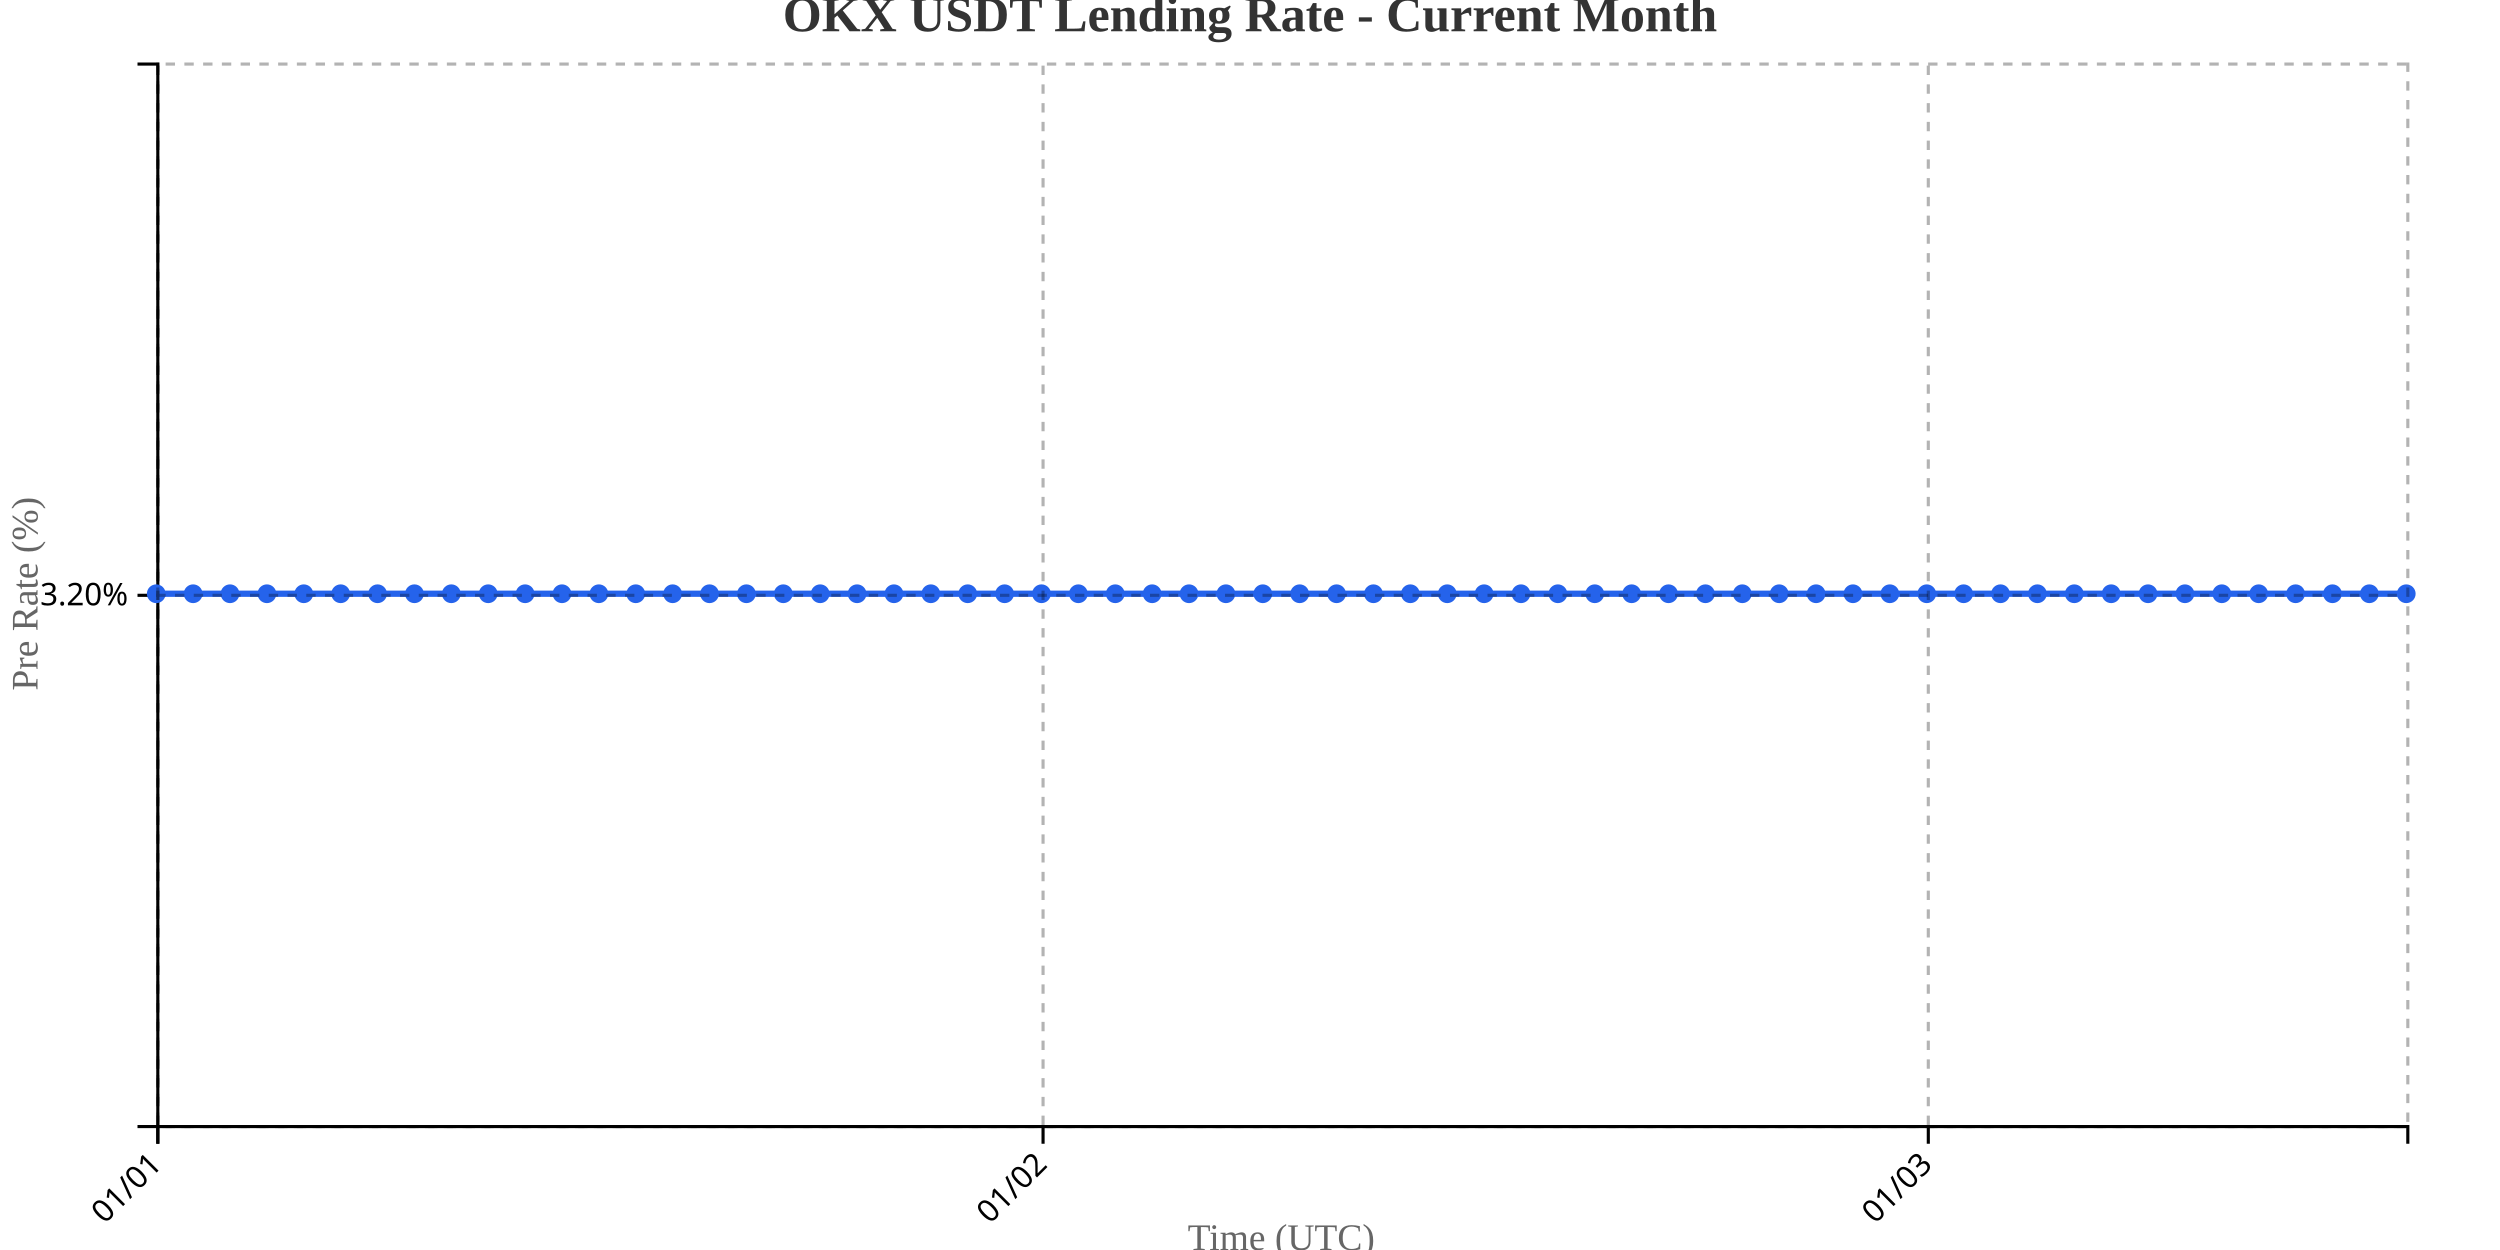
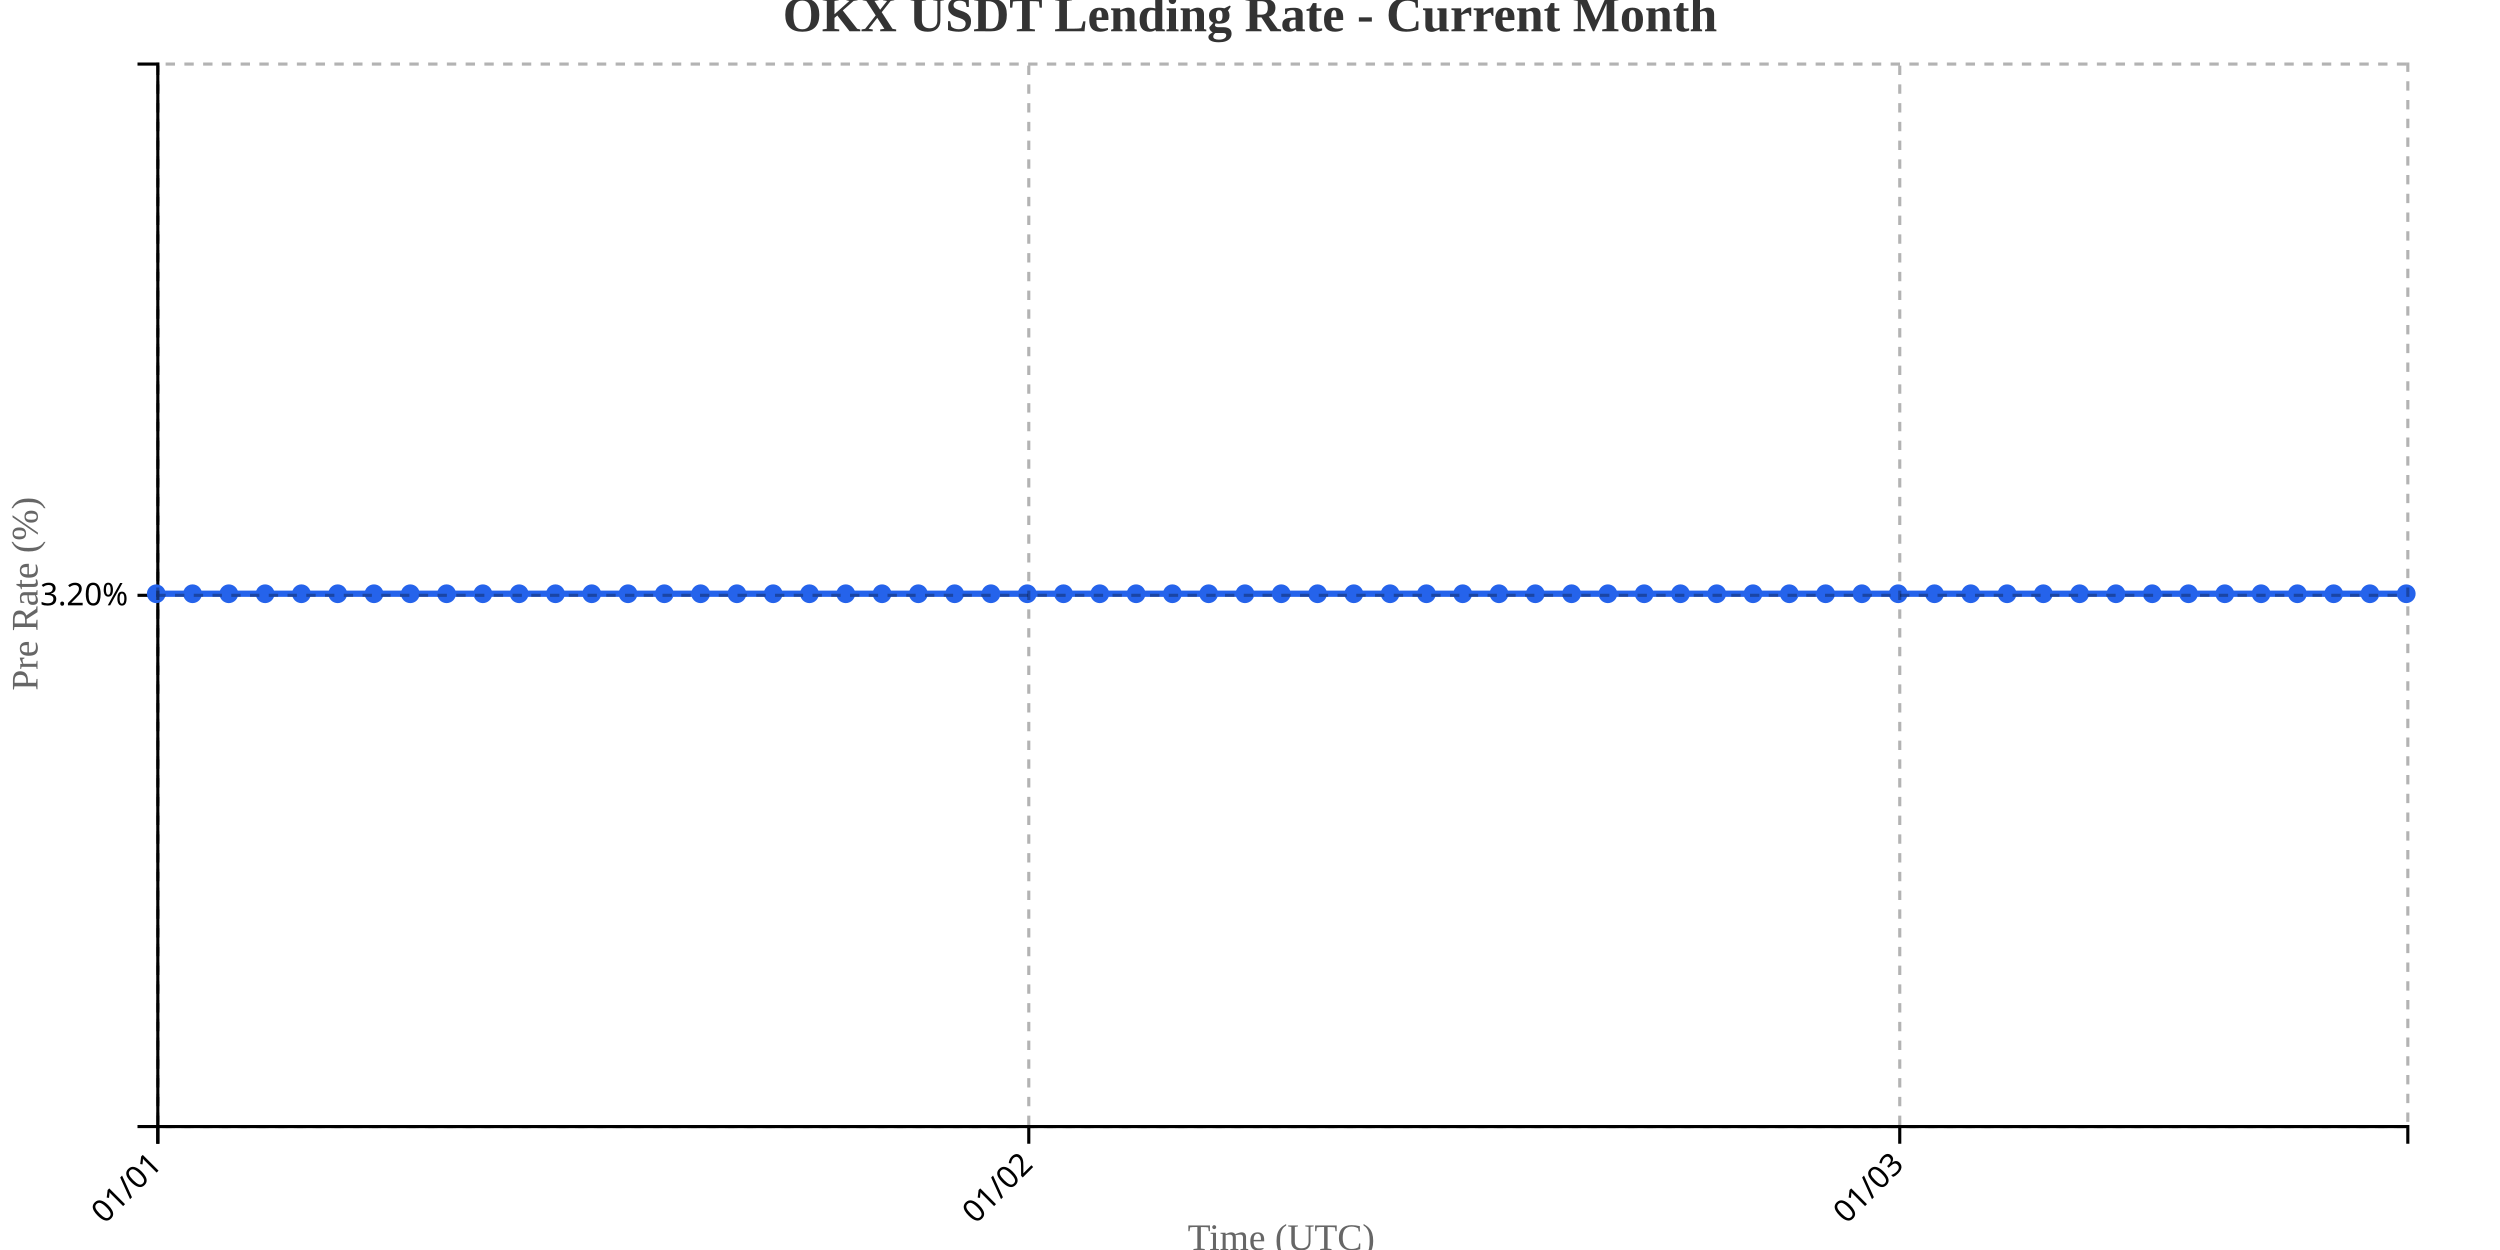
<svg xmlns="http://www.w3.org/2000/svg" width="800" height="400">
  <g transform="translate(50,20)">
    <g transform="translate(0,340)" fill="none" font-size="10" font-family="sans-serif" text-anchor="middle">
      <path class="domain" stroke="currentColor" d="M0.5,6V0.5H720.5V6" />
      <g class="tick" opacity="1" transform="translate(0.5,0)">
        <line stroke="currentColor" y2="6" />
        <text fill="currentColor" y="9" dy=".15em" style="text-anchor: end;" dx="-.8em" transform="rotate(-45)">01/01</text>
      </g>
-       <g class="tick" opacity="1" transform="translate(283.7787,0)">
+       <g class="tick" opacity="1" transform="translate(279.2097,0)">
        <line stroke="currentColor" y2="6" />
        <text fill="currentColor" y="9" dy=".15em" style="text-anchor: end;" dx="-.8em" transform="rotate(-45)">01/02</text>
      </g>
-       <g class="tick" opacity="1" transform="translate(567.0574,0)">
+       <g class="tick" opacity="1" transform="translate(557.9194,0)">
        <line stroke="currentColor" y2="6" />
        <text fill="currentColor" y="9" dy=".15em" style="text-anchor: end;" dx="-.8em" transform="rotate(-45)">01/03</text>
      </g>
    </g>
    <g fill="none" font-size="10" font-family="sans-serif" text-anchor="end">
      <path class="domain" stroke="currentColor" d="M-6,340.5H0.5V0.5H-6" />
      <g class="tick" opacity="1" transform="translate(0,170.5)">
        <line stroke="currentColor" x2="-6" />
        <text fill="currentColor" x="-9" dy="0.32em">3.20%</text>
      </g>
    </g>
    <text transform="rotate(-90)" y="-50" x="-170" dy="1em" style="text-anchor: middle; font-size: 12px; fill: #666;">Pre Rate (%)</text>
    <text transform="translate(360, 380)" style="text-anchor: middle; font-size: 12px; fill: #666;">Time (UTC)</text>
-     <path fill="none" stroke="#2563eb" stroke-width="2" d="M0,170C3.934,170,7.869,170,11.803,170C15.738,170,19.672,170,23.607,170C27.541,170,31.475,170,35.41,170C39.344,170,43.279,170,47.213,170C51.148,170,55.082,170,59.016,170C62.951,170,66.885,170,70.82,170C74.754,170,78.689,170,82.623,170C86.557,170,90.492,170,94.426,170C98.361,170,102.295,170,106.23,170C110.164,170,114.098,170,118.033,170C121.967,170,125.902,170,129.836,170C133.77,170,137.705,170,141.639,170C145.574,170,149.508,170,153.443,170C157.377,170,161.311,170,165.246,170C169.18,170,173.115,170,177.049,170C180.984,170,184.918,170,188.852,170C192.787,170,196.721,170,200.656,170C204.59,170,208.525,170,212.459,170C216.393,170,220.328,170,224.262,170C228.197,170,232.131,170,236.066,170C240,170,243.934,170,247.869,170C251.803,170,255.738,170,259.672,170C263.607,170,267.541,170,271.475,170C275.41,170,279.344,170,283.279,170C287.213,170,291.148,170,295.082,170C299.016,170,302.951,170,306.885,170C310.82,170,314.754,170,318.689,170C322.623,170,326.557,170,330.492,170C334.426,170,338.361,170,342.295,170C346.23,170,350.164,170,354.098,170C358.033,170,361.967,170,365.902,170C369.836,170,373.77,170,377.705,170C381.639,170,385.574,170,389.508,170C393.443,170,397.377,170,401.311,170C405.246,170,409.18,170,413.115,170C417.049,170,420.984,170,424.918,170C428.852,170,432.787,170,436.721,170C440.656,170,444.59,170,448.525,170C452.459,170,456.393,170,460.328,170C464.262,170,468.197,170,472.131,170C476.066,170,480,170,483.934,170C487.869,170,491.803,170,495.738,170C499.672,170,503.607,170,507.541,170C511.475,170,515.41,170,519.344,170C523.279,170,527.213,170,531.148,170C535.082,170,539.016,170,542.951,170C546.885,170,550.82,170,554.754,170C558.689,170,562.623,170,566.557,170C570.492,170,574.426,170,578.361,170C582.295,170,586.23,170,590.164,170C594.098,170,598.033,170,601.967,170C605.902,170,609.836,170,613.77,170C617.705,170,621.639,170,625.574,170C629.508,170,633.443,170,637.377,170C641.311,170,645.246,170,649.18,170C653.115,170,657.049,170,660.984,170C664.918,170,668.852,170,672.787,170C676.721,170,680.656,170,684.59,170C688.525,170,692.459,170,696.393,170C700.328,170,704.262,170,708.197,170C712.131,170,716.066,170,720,170" />
+     <path fill="none" stroke="#2563eb" stroke-width="2" d="M0,170C3.871,170,7.742,170,11.613,170C15.484,170,19.355,170,23.226,170C27.097,170,30.968,170,34.839,170C38.71,170,42.581,170,46.452,170C50.323,170,54.194,170,58.065,170C61.935,170,65.806,170,69.677,170C73.548,170,77.419,170,81.29,170C85.161,170,89.032,170,92.903,170C96.774,170,100.645,170,104.516,170C108.387,170,112.258,170,116.129,170C120,170,123.871,170,127.742,170C131.613,170,135.484,170,139.355,170C143.226,170,147.097,170,150.968,170C154.839,170,158.71,170,162.581,170C166.452,170,170.323,170,174.194,170C178.065,170,181.935,170,185.806,170C189.677,170,193.548,170,197.419,170C201.29,170,205.161,170,209.032,170C212.903,170,216.774,170,220.645,170C224.516,170,228.387,170,232.258,170C236.129,170,240,170,243.871,170C247.742,170,251.613,170,255.484,170C259.355,170,263.226,170,267.097,170C270.968,170,274.839,170,278.71,170C282.581,170,286.452,170,290.323,170C294.194,170,298.065,170,301.935,170C305.806,170,309.677,170,313.548,170C317.419,170,321.29,170,325.161,170C329.032,170,332.903,170,336.774,170C340.645,170,344.516,170,348.387,170C352.258,170,356.129,170,360,170C363.871,170,367.742,170,371.613,170C375.484,170,379.355,170,383.226,170C387.097,170,390.968,170,394.839,170C398.71,170,402.581,170,406.452,170C410.323,170,414.194,170,418.065,170C421.935,170,425.806,170,429.677,170C433.548,170,437.419,170,441.29,170C445.161,170,449.032,170,452.903,170C456.774,170,460.645,170,464.516,170C468.387,170,472.258,170,476.129,170C480,170,483.871,170,487.742,170C491.613,170,495.484,170,499.355,170C503.226,170,507.097,170,510.968,170C514.839,170,518.71,170,522.581,170C526.452,170,530.323,170,534.194,170C538.065,170,541.935,170,545.806,170C549.677,170,553.548,170,557.419,170C561.29,170,565.161,170,569.032,170C572.903,170,576.774,170,580.645,170C584.516,170,588.387,170,592.258,170C596.129,170,600,170,603.871,170C607.742,170,611.613,170,615.484,170C619.355,170,623.226,170,627.097,170C630.968,170,634.839,170,638.71,170C642.581,170,646.452,170,650.323,170C654.194,170,658.065,170,661.935,170C665.806,170,669.677,170,673.548,170C677.419,170,681.29,170,685.161,170C689.032,170,692.903,170,696.774,170C700.645,170,704.516,170,708.387,170C712.258,170,716.129,170,720,170" />
    <circle class="dot" cx="0" cy="170" r="3" fill="#2563eb" />
-     <circle class="dot" cx="11.803" cy="170" r="3" fill="#2563eb" />
-     <circle class="dot" cx="23.607" cy="170" r="3" fill="#2563eb" />
-     <circle class="dot" cx="35.41" cy="170" r="3" fill="#2563eb" />
-     <circle class="dot" cx="47.213" cy="170" r="3" fill="#2563eb" />
-     <circle class="dot" cx="59.016" cy="170" r="3" fill="#2563eb" />
-     <circle class="dot" cx="70.82" cy="170" r="3" fill="#2563eb" />
-     <circle class="dot" cx="82.623" cy="170" r="3" fill="#2563eb" />
-     <circle class="dot" cx="94.426" cy="170" r="3" fill="#2563eb" />
-     <circle class="dot" cx="106.23" cy="170" r="3" fill="#2563eb" />
-     <circle class="dot" cx="118.033" cy="170" r="3" fill="#2563eb" />
-     <circle class="dot" cx="129.836" cy="170" r="3" fill="#2563eb" />
-     <circle class="dot" cx="141.639" cy="170" r="3" fill="#2563eb" />
-     <circle class="dot" cx="153.443" cy="170" r="3" fill="#2563eb" />
-     <circle class="dot" cx="165.246" cy="170" r="3" fill="#2563eb" />
-     <circle class="dot" cx="177.049" cy="170" r="3" fill="#2563eb" />
-     <circle class="dot" cx="188.852" cy="170" r="3" fill="#2563eb" />
-     <circle class="dot" cx="200.656" cy="170" r="3" fill="#2563eb" />
-     <circle class="dot" cx="212.459" cy="170" r="3" fill="#2563eb" />
-     <circle class="dot" cx="224.262" cy="170" r="3" fill="#2563eb" />
-     <circle class="dot" cx="236.066" cy="170" r="3" fill="#2563eb" />
-     <circle class="dot" cx="247.869" cy="170" r="3" fill="#2563eb" />
-     <circle class="dot" cx="259.672" cy="170" r="3" fill="#2563eb" />
-     <circle class="dot" cx="271.475" cy="170" r="3" fill="#2563eb" />
-     <circle class="dot" cx="283.279" cy="170" r="3" fill="#2563eb" />
-     <circle class="dot" cx="295.082" cy="170" r="3" fill="#2563eb" />
-     <circle class="dot" cx="306.885" cy="170" r="3" fill="#2563eb" />
-     <circle class="dot" cx="318.689" cy="170" r="3" fill="#2563eb" />
-     <circle class="dot" cx="330.492" cy="170" r="3" fill="#2563eb" />
-     <circle class="dot" cx="342.295" cy="170" r="3" fill="#2563eb" />
-     <circle class="dot" cx="354.098" cy="170" r="3" fill="#2563eb" />
-     <circle class="dot" cx="365.902" cy="170" r="3" fill="#2563eb" />
-     <circle class="dot" cx="377.705" cy="170" r="3" fill="#2563eb" />
-     <circle class="dot" cx="389.508" cy="170" r="3" fill="#2563eb" />
-     <circle class="dot" cx="401.311" cy="170" r="3" fill="#2563eb" />
-     <circle class="dot" cx="413.115" cy="170" r="3" fill="#2563eb" />
-     <circle class="dot" cx="424.918" cy="170" r="3" fill="#2563eb" />
-     <circle class="dot" cx="436.721" cy="170" r="3" fill="#2563eb" />
-     <circle class="dot" cx="448.525" cy="170" r="3" fill="#2563eb" />
-     <circle class="dot" cx="460.328" cy="170" r="3" fill="#2563eb" />
-     <circle class="dot" cx="472.131" cy="170" r="3" fill="#2563eb" />
-     <circle class="dot" cx="483.934" cy="170" r="3" fill="#2563eb" />
-     <circle class="dot" cx="495.738" cy="170" r="3" fill="#2563eb" />
-     <circle class="dot" cx="507.541" cy="170" r="3" fill="#2563eb" />
-     <circle class="dot" cx="519.344" cy="170" r="3" fill="#2563eb" />
-     <circle class="dot" cx="531.148" cy="170" r="3" fill="#2563eb" />
-     <circle class="dot" cx="542.951" cy="170" r="3" fill="#2563eb" />
-     <circle class="dot" cx="554.754" cy="170" r="3" fill="#2563eb" />
-     <circle class="dot" cx="566.557" cy="170" r="3" fill="#2563eb" />
-     <circle class="dot" cx="578.361" cy="170" r="3" fill="#2563eb" />
-     <circle class="dot" cx="590.164" cy="170" r="3" fill="#2563eb" />
-     <circle class="dot" cx="601.967" cy="170" r="3" fill="#2563eb" />
-     <circle class="dot" cx="613.77" cy="170" r="3" fill="#2563eb" />
-     <circle class="dot" cx="625.574" cy="170" r="3" fill="#2563eb" />
-     <circle class="dot" cx="637.377" cy="170" r="3" fill="#2563eb" />
-     <circle class="dot" cx="649.18" cy="170" r="3" fill="#2563eb" />
-     <circle class="dot" cx="660.984" cy="170" r="3" fill="#2563eb" />
-     <circle class="dot" cx="672.787" cy="170" r="3" fill="#2563eb" />
-     <circle class="dot" cx="684.59" cy="170" r="3" fill="#2563eb" />
-     <circle class="dot" cx="696.393" cy="170" r="3" fill="#2563eb" />
-     <circle class="dot" cx="708.197" cy="170" r="3" fill="#2563eb" />
+     <circle class="dot" cx="11.613" cy="170" r="3" fill="#2563eb" />
+     <circle class="dot" cx="23.226" cy="170" r="3" fill="#2563eb" />
+     <circle class="dot" cx="34.839" cy="170" r="3" fill="#2563eb" />
+     <circle class="dot" cx="46.452" cy="170" r="3" fill="#2563eb" />
+     <circle class="dot" cx="58.065" cy="170" r="3" fill="#2563eb" />
+     <circle class="dot" cx="69.677" cy="170" r="3" fill="#2563eb" />
+     <circle class="dot" cx="81.29" cy="170" r="3" fill="#2563eb" />
+     <circle class="dot" cx="92.903" cy="170" r="3" fill="#2563eb" />
+     <circle class="dot" cx="104.516" cy="170" r="3" fill="#2563eb" />
+     <circle class="dot" cx="116.129" cy="170" r="3" fill="#2563eb" />
+     <circle class="dot" cx="127.742" cy="170" r="3" fill="#2563eb" />
+     <circle class="dot" cx="139.355" cy="170" r="3" fill="#2563eb" />
+     <circle class="dot" cx="150.968" cy="170" r="3" fill="#2563eb" />
+     <circle class="dot" cx="162.581" cy="170" r="3" fill="#2563eb" />
+     <circle class="dot" cx="174.194" cy="170" r="3" fill="#2563eb" />
+     <circle class="dot" cx="185.806" cy="170" r="3" fill="#2563eb" />
+     <circle class="dot" cx="197.419" cy="170" r="3" fill="#2563eb" />
+     <circle class="dot" cx="209.032" cy="170" r="3" fill="#2563eb" />
+     <circle class="dot" cx="220.645" cy="170" r="3" fill="#2563eb" />
+     <circle class="dot" cx="232.258" cy="170" r="3" fill="#2563eb" />
+     <circle class="dot" cx="243.871" cy="170" r="3" fill="#2563eb" />
+     <circle class="dot" cx="255.484" cy="170" r="3" fill="#2563eb" />
+     <circle class="dot" cx="267.097" cy="170" r="3" fill="#2563eb" />
+     <circle class="dot" cx="278.71" cy="170" r="3" fill="#2563eb" />
+     <circle class="dot" cx="290.323" cy="170" r="3" fill="#2563eb" />
+     <circle class="dot" cx="301.935" cy="170" r="3" fill="#2563eb" />
+     <circle class="dot" cx="313.548" cy="170" r="3" fill="#2563eb" />
+     <circle class="dot" cx="325.161" cy="170" r="3" fill="#2563eb" />
+     <circle class="dot" cx="336.774" cy="170" r="3" fill="#2563eb" />
+     <circle class="dot" cx="348.387" cy="170" r="3" fill="#2563eb" />
+     <circle class="dot" cx="360" cy="170" r="3" fill="#2563eb" />
+     <circle class="dot" cx="371.613" cy="170" r="3" fill="#2563eb" />
+     <circle class="dot" cx="383.226" cy="170" r="3" fill="#2563eb" />
+     <circle class="dot" cx="394.839" cy="170" r="3" fill="#2563eb" />
+     <circle class="dot" cx="406.452" cy="170" r="3" fill="#2563eb" />
+     <circle class="dot" cx="418.065" cy="170" r="3" fill="#2563eb" />
+     <circle class="dot" cx="429.677" cy="170" r="3" fill="#2563eb" />
+     <circle class="dot" cx="441.29" cy="170" r="3" fill="#2563eb" />
+     <circle class="dot" cx="452.903" cy="170" r="3" fill="#2563eb" />
+     <circle class="dot" cx="464.516" cy="170" r="3" fill="#2563eb" />
+     <circle class="dot" cx="476.129" cy="170" r="3" fill="#2563eb" />
+     <circle class="dot" cx="487.742" cy="170" r="3" fill="#2563eb" />
+     <circle class="dot" cx="499.355" cy="170" r="3" fill="#2563eb" />
+     <circle class="dot" cx="510.968" cy="170" r="3" fill="#2563eb" />
+     <circle class="dot" cx="522.581" cy="170" r="3" fill="#2563eb" />
+     <circle class="dot" cx="534.194" cy="170" r="3" fill="#2563eb" />
+     <circle class="dot" cx="545.806" cy="170" r="3" fill="#2563eb" />
+     <circle class="dot" cx="557.419" cy="170" r="3" fill="#2563eb" />
+     <circle class="dot" cx="569.032" cy="170" r="3" fill="#2563eb" />
+     <circle class="dot" cx="580.645" cy="170" r="3" fill="#2563eb" />
+     <circle class="dot" cx="592.258" cy="170" r="3" fill="#2563eb" />
+     <circle class="dot" cx="603.871" cy="170" r="3" fill="#2563eb" />
+     <circle class="dot" cx="615.484" cy="170" r="3" fill="#2563eb" />
+     <circle class="dot" cx="627.097" cy="170" r="3" fill="#2563eb" />
+     <circle class="dot" cx="638.71" cy="170" r="3" fill="#2563eb" />
+     <circle class="dot" cx="650.323" cy="170" r="3" fill="#2563eb" />
+     <circle class="dot" cx="661.935" cy="170" r="3" fill="#2563eb" />
+     <circle class="dot" cx="673.548" cy="170" r="3" fill="#2563eb" />
+     <circle class="dot" cx="685.161" cy="170" r="3" fill="#2563eb" />
+     <circle class="dot" cx="696.774" cy="170" r="3" fill="#2563eb" />
+     <circle class="dot" cx="708.387" cy="170" r="3" fill="#2563eb" />
    <circle class="dot" cx="720" cy="170" r="3" fill="#2563eb" />
    <g class="grid" transform="translate(0,340)" fill="none" font-size="10" font-family="sans-serif" text-anchor="middle" style="stroke-dasharray: 3,3; opacity: 0.3;">
      <path class="domain" stroke="currentColor" d="M0.5,-340V0.5H720.5V-340" />
      <g class="tick" opacity="1" transform="translate(0.5,0)">
        <line stroke="currentColor" y2="-340" />
        <text fill="currentColor" y="3" dy="0.71em" />
      </g>
-       <g class="tick" opacity="1" transform="translate(283.7787,0)">
+       <g class="tick" opacity="1" transform="translate(279.2097,0)">
        <line stroke="currentColor" y2="-340" />
        <text fill="currentColor" y="3" dy="0.71em" />
      </g>
-       <g class="tick" opacity="1" transform="translate(567.0574,0)">
+       <g class="tick" opacity="1" transform="translate(557.9194,0)">
        <line stroke="currentColor" y2="-340" />
        <text fill="currentColor" y="3" dy="0.71em" />
      </g>
    </g>
    <g class="grid" fill="none" font-size="10" font-family="sans-serif" text-anchor="end" style="stroke-dasharray: 3,3; opacity: 0.3;">
      <path class="domain" stroke="currentColor" d="M720,340.5H0.5V0.5H720" />
      <g class="tick" opacity="1" transform="translate(0,170.5)">
        <line stroke="currentColor" x2="720" />
        <text fill="currentColor" x="-3" dy="0.32em" />
      </g>
    </g>
  </g>
  <text x="400" y="10" text-anchor="middle" style="font-size: 16px; font-weight: bold; fill: #333;">OKX USDT Lending Rate - Current Month</text>
</svg>
